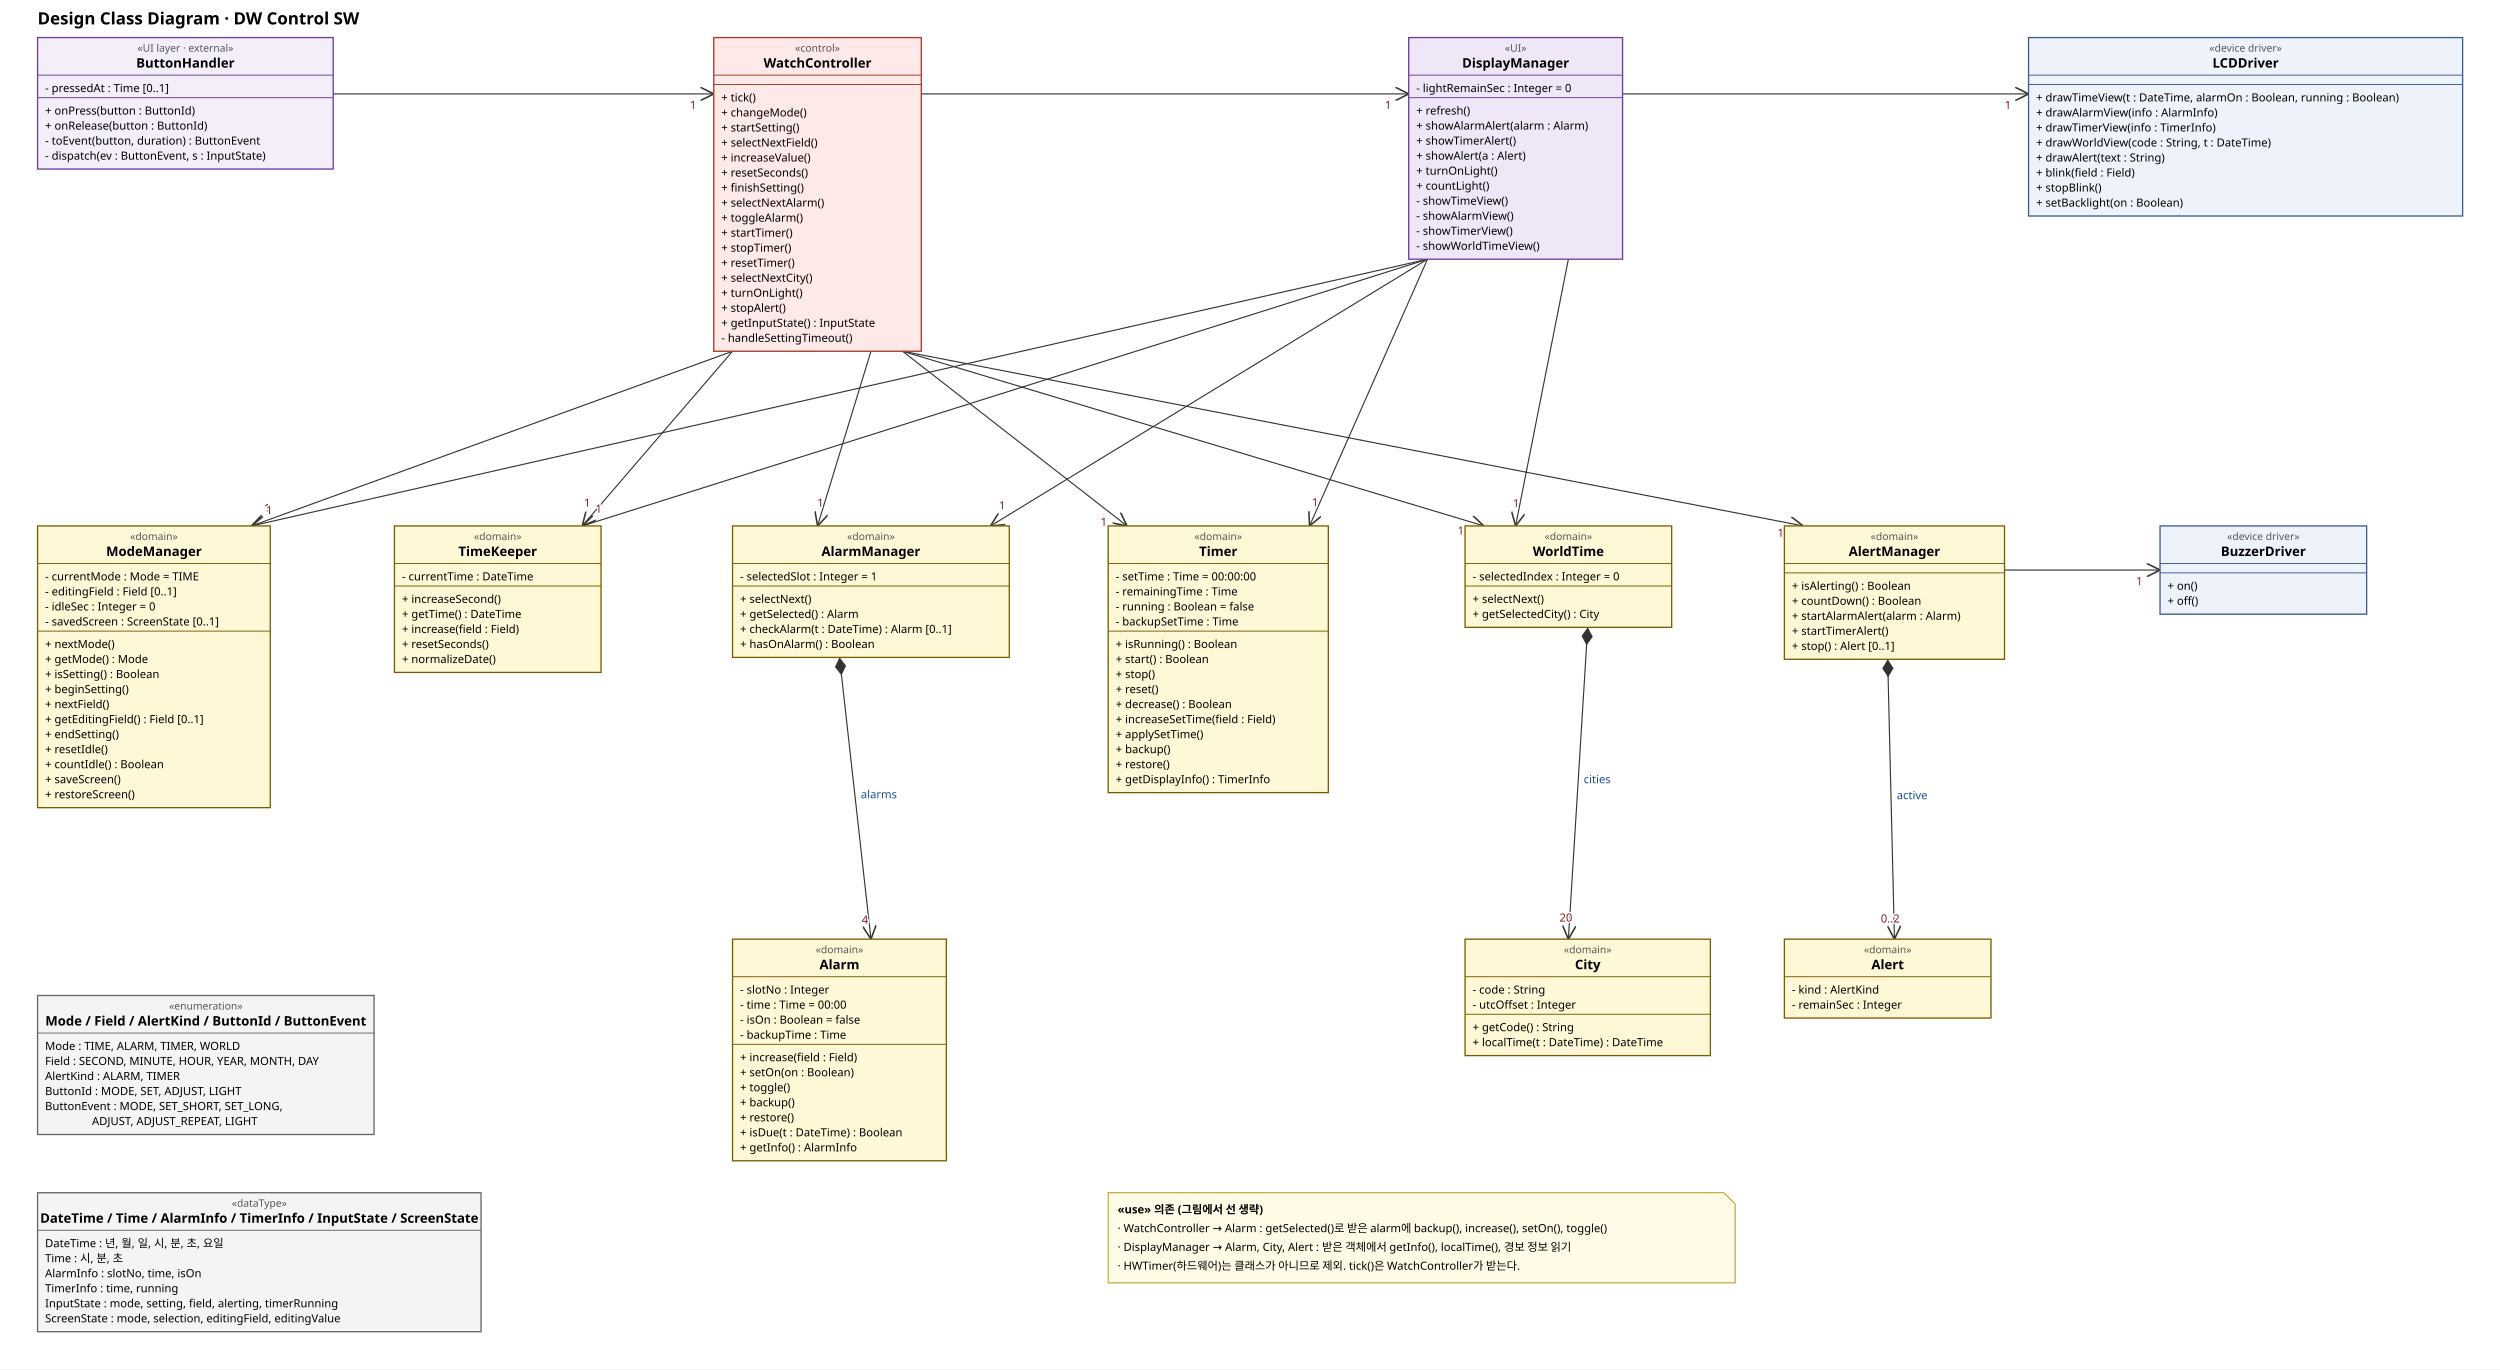
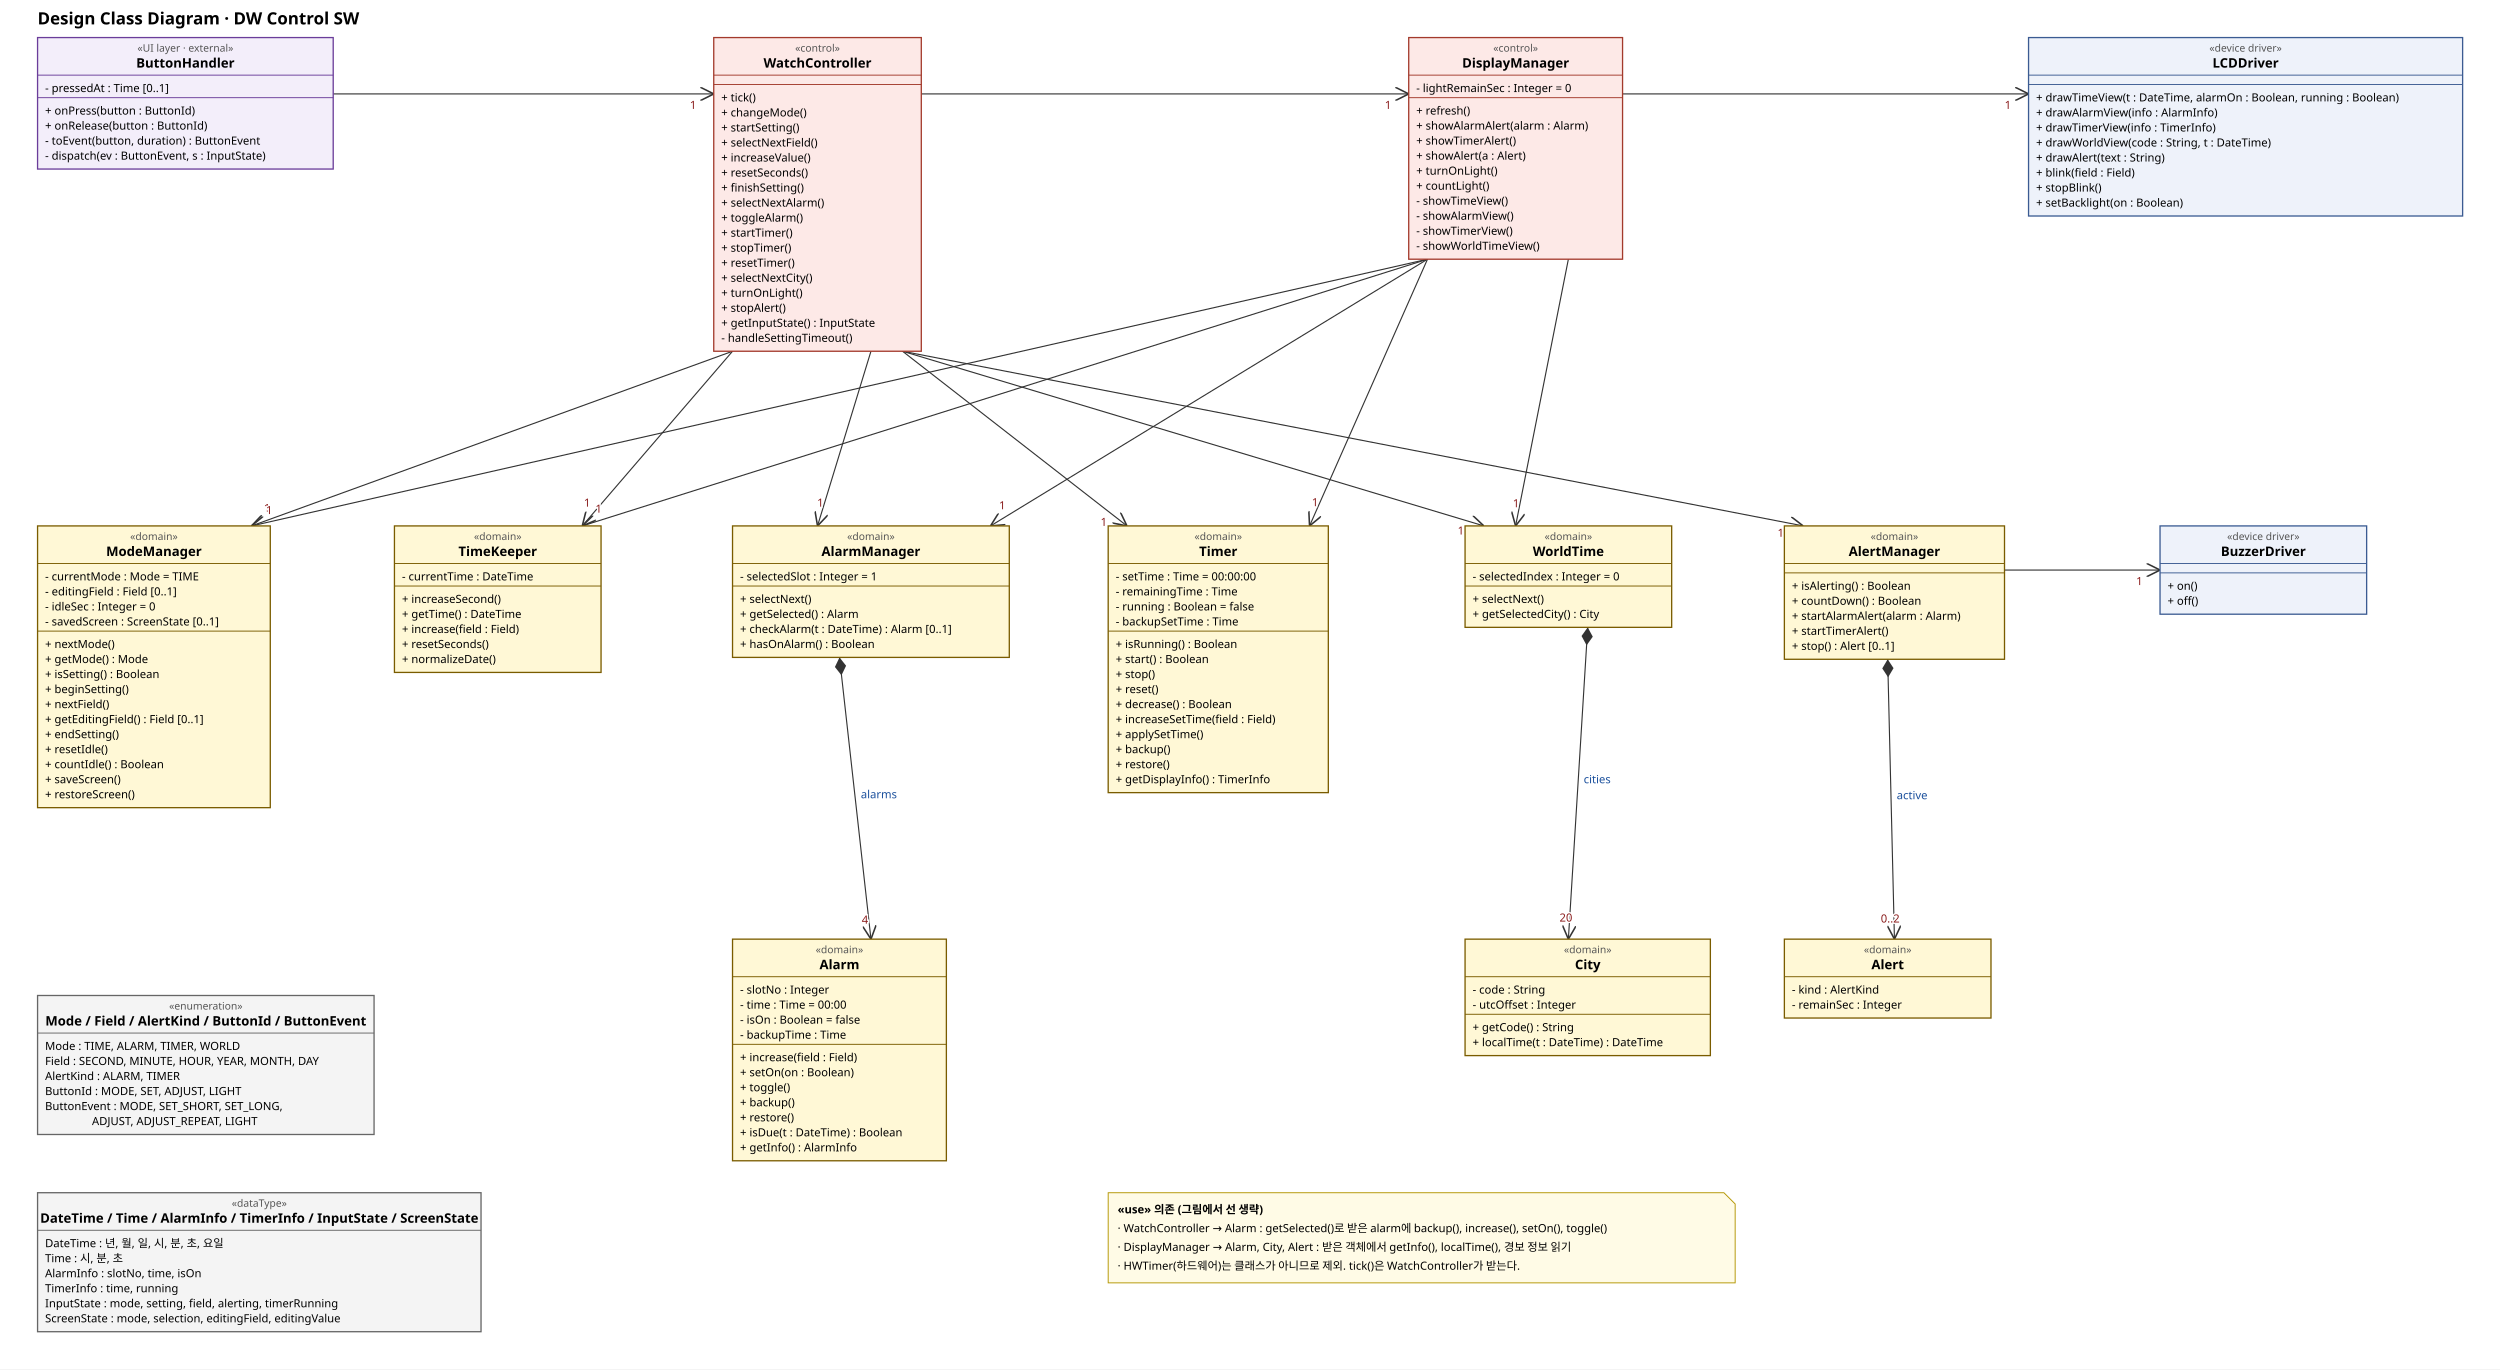
<svg xmlns="http://www.w3.org/2000/svg" width="2662" height="1458" viewBox="0 0 2662 1458" font-family="Malgun Gothic, Apple SD Gothic Neo, Noto Sans KR, WenQuanYi Zen Hei, sans-serif">
  <defs>
    <marker id="op" viewBox="0 0 12 12" refX="12" refY="6" markerWidth="12" markerHeight="12" orient="auto">
      <path d="M0,0 L12,6 L0,12" fill="none" stroke="#333" stroke-width="1.4" />
    </marker>
    <marker id="dia" viewBox="0 0 16 10" refX="16" refY="5" markerWidth="16" markerHeight="10" orient="auto-start-reverse">
      <path d="M0,5 L8,0 L16,5 L8,10 z" fill="#333" />
    </marker>
  </defs>
  <rect width="2662" height="1458" fill="#fff" />
  <text x="40" y="26" font-size="18" font-weight="bold">Design Class Diagram · DW Control SW</text>
  <line x1="354.8" y1="100.0" x2="760.0" y2="100.0" stroke="#333" stroke-width="1.2" marker-end="url(#op)" />
  <text x="738.0" y="116.0" text-anchor="middle" font-size="12" fill="#8a1c1c" stroke="#fff" stroke-width="3" paint-order="stroke">1</text>
  <line x1="981.0" y1="100.0" x2="1500.0" y2="100.0" stroke="#333" stroke-width="1.2" marker-end="url(#op)" />
  <text x="1478.0" y="116.0" text-anchor="middle" font-size="12" fill="#8a1c1c" stroke="#fff" stroke-width="3" paint-order="stroke">1</text>
  <line x1="1727.7" y1="100.0" x2="2160.0" y2="100.0" stroke="#333" stroke-width="1.2" marker-end="url(#op)" />
  <text x="2138.0" y="116.0" text-anchor="middle" font-size="12" fill="#8a1c1c" stroke="#fff" stroke-width="3" paint-order="stroke">1</text>
  <line x1="780.0" y1="374.0" x2="267.8" y2="560.0" stroke="#333" stroke-width="1.2" marker-end="url(#op)" />
  <text x="284.4" y="545.2" text-anchor="middle" font-size="12" fill="#8a1c1c" stroke="#fff" stroke-width="3" paint-order="stroke">1</text>
  <line x1="780.0" y1="374.0" x2="620.0" y2="560.0" stroke="#333" stroke-width="1.2" marker-end="url(#op)" />
  <text x="625.2" y="539.5" text-anchor="middle" font-size="12" fill="#8a1c1c" stroke="#fff" stroke-width="3" paint-order="stroke">1</text>
  <line x1="927.4" y1="374.0" x2="870.5" y2="560.0" stroke="#333" stroke-width="1.2" marker-end="url(#op)" />
  <text x="873.5" y="539.5" text-anchor="middle" font-size="12" fill="#8a1c1c" stroke="#fff" stroke-width="3" paint-order="stroke">1</text>
  <line x1="961.0" y1="374.0" x2="1200.0" y2="560.0" stroke="#333" stroke-width="1.2" marker-end="url(#op)" />
  <text x="1175.3" y="560.0" text-anchor="middle" font-size="12" fill="#8a1c1c" stroke="#fff" stroke-width="3" paint-order="stroke">1</text>
  <line x1="961.0" y1="374.0" x2="1580.0" y2="560.0" stroke="#333" stroke-width="1.2" marker-end="url(#op)" />
  <text x="1555.5" y="569.2" text-anchor="middle" font-size="12" fill="#8a1c1c" stroke="#fff" stroke-width="3" paint-order="stroke">1</text>
  <line x1="961.0" y1="374.0" x2="1920.0" y2="560.0" stroke="#333" stroke-width="1.2" marker-end="url(#op)" />
  <text x="1896.1" y="571.6" text-anchor="middle" font-size="12" fill="#8a1c1c" stroke="#fff" stroke-width="3" paint-order="stroke">1</text>
  <line x1="1520.0" y1="276.0" x2="267.8" y2="560.0" stroke="#333" stroke-width="1.2" marker-end="url(#op)" />
  <text x="286.6" y="547.4" text-anchor="middle" font-size="12" fill="#8a1c1c" stroke="#fff" stroke-width="3" paint-order="stroke">1</text>
  <line x1="1520.0" y1="276.0" x2="620.0" y2="560.0" stroke="#333" stroke-width="1.2" marker-end="url(#op)" />
  <text x="637.4" y="545.9" text-anchor="middle" font-size="12" fill="#8a1c1c" stroke="#fff" stroke-width="3" paint-order="stroke">1</text>
  <line x1="1520.0" y1="276.0" x2="1054.7" y2="560.0" stroke="#333" stroke-width="1.2" marker-end="url(#op)" />
  <text x="1067.2" y="542.3" text-anchor="middle" font-size="12" fill="#8a1c1c" stroke="#fff" stroke-width="3" paint-order="stroke">1</text>
  <line x1="1520.0" y1="276.0" x2="1394.4" y2="560.0" stroke="#333" stroke-width="1.2" marker-end="url(#op)" />
  <text x="1400.3" y="539.0" text-anchor="middle" font-size="12" fill="#8a1c1c" stroke="#fff" stroke-width="3" paint-order="stroke">1</text>
  <line x1="1670.0" y1="276.0" x2="1613.8" y2="560.0" stroke="#333" stroke-width="1.2" marker-end="url(#op)" />
  <text x="1614.3" y="540.1" text-anchor="middle" font-size="12" fill="#8a1c1c" stroke="#fff" stroke-width="3" paint-order="stroke">1</text>
  <line x1="2134.4" y1="607.0" x2="2300.0" y2="607.0" stroke="#333" stroke-width="1.2" marker-end="url(#op)" />
  <text x="2278.0" y="623.0" text-anchor="middle" font-size="12" fill="#8a1c1c" stroke="#fff" stroke-width="3" paint-order="stroke">1</text>
  <line x1="893.9" y1="700.0" x2="927.4" y2="1000.0" stroke="#333" stroke-width="1.2" marker-start="url(#dia)" marker-end="url(#op)" />
  <text x="921.0" y="983.5" text-anchor="middle" font-size="12" fill="#8a1c1c" stroke="#fff" stroke-width="3" paint-order="stroke">4</text>
  <text x="916.6" y="850.0" font-size="12" fill="#1a4f9c" stroke="#fff" stroke-width="3" paint-order="stroke">alarms</text>
  <line x1="1690.6" y1="668.0" x2="1670.0" y2="1000.0" stroke="#333" stroke-width="1.2" marker-start="url(#dia)" marker-end="url(#op)" />
  <text x="1667.4" y="981.3" text-anchor="middle" font-size="12" fill="#8a1c1c" stroke="#fff" stroke-width="3" paint-order="stroke">20</text>
  <text x="1686.3" y="834.0" font-size="12" fill="#1a4f9c" stroke="#fff" stroke-width="3" paint-order="stroke">cities</text>
  <line x1="2010.0" y1="702.0" x2="2017.2" y2="1000.0" stroke="#333" stroke-width="1.2" marker-start="url(#dia)" marker-end="url(#op)" />
  <text x="2012.7" y="982.3" text-anchor="middle" font-size="12" fill="#8a1c1c" stroke="#fff" stroke-width="3" paint-order="stroke">0..2</text>
  <text x="2019.6" y="851.0" font-size="12" fill="#1a4f9c" stroke="#fff" stroke-width="3" paint-order="stroke">active</text>
  <rect x="40" y="40" width="314.8" height="140" fill="#f3eefa" stroke="#6a3d9a" stroke-width="1.4" />
  <text x="197.4" y="55" text-anchor="middle" font-size="11" fill="#555">«UI layer · external»</text>
  <text x="197.4" y="72" text-anchor="middle" font-size="14" font-weight="bold">ButtonHandler</text>
  <line x1="40" y1="80" x2="354.8" y2="80" stroke="#6a3d9a" />
  <text x="48" y="98" font-size="12" xml:space="preserve">- pressedAt : Time [0..1]</text>
  <line x1="40" y1="104" x2="354.8" y2="104" stroke="#6a3d9a" />
  <text x="48" y="122" font-size="12">+ onPress(button : ButtonId)</text>
  <text x="48" y="138" font-size="12">+ onRelease(button : ButtonId)</text>
  <text x="48" y="154" font-size="12">- toEvent(button, duration) : ButtonEvent</text>
  <text x="48" y="170" font-size="12">- dispatch(ev : ButtonEvent, s : InputState)</text>
  <rect x="760" y="40" width="221.0" height="334" fill="#fde9e7" stroke="#a33a2c" stroke-width="1.4" />
  <text x="870.5" y="55" text-anchor="middle" font-size="11" fill="#555">«control»</text>
  <text x="870.5" y="72" text-anchor="middle" font-size="14" font-weight="bold">WatchController</text>
  <line x1="760" y1="80" x2="981.0" y2="80" stroke="#a33a2c" />
  <line x1="760" y1="90" x2="981.0" y2="90" stroke="#a33a2c" />
  <text x="768" y="108" font-size="12">+ tick()</text>
  <text x="768" y="124" font-size="12">+ changeMode()</text>
  <text x="768" y="140" font-size="12">+ startSetting()</text>
  <text x="768" y="156" font-size="12">+ selectNextField()</text>
  <text x="768" y="172" font-size="12">+ increaseValue()</text>
  <text x="768" y="188" font-size="12">+ resetSeconds()</text>
  <text x="768" y="204" font-size="12">+ finishSetting()</text>
  <text x="768" y="220" font-size="12">+ selectNextAlarm()</text>
  <text x="768" y="236" font-size="12">+ toggleAlarm()</text>
  <text x="768" y="252" font-size="12">+ startTimer()</text>
  <text x="768" y="268" font-size="12">+ stopTimer()</text>
  <text x="768" y="284" font-size="12">+ resetTimer()</text>
  <text x="768" y="300" font-size="12">+ selectNextCity()</text>
  <text x="768" y="316" font-size="12">+ turnOnLight()</text>
  <text x="768" y="332" font-size="12">+ stopAlert()</text>
  <text x="768" y="348" font-size="12">+ getInputState() : InputState</text>
  <text x="768" y="364" font-size="12">- handleSettingTimeout()</text>
-   <rect x="1500" y="40" width="227.7" height="236" fill="#efe7f7" stroke="#6a3d9a" stroke-width="1.4" />
-   <text x="1613.85" y="55" text-anchor="middle" font-size="11" fill="#555">«UI»</text>
+   <rect x="1500" y="40" width="227.7" height="236" fill="#fde9e7" stroke="#a33a2c" stroke-width="1.4" />
+   <text x="1613.85" y="55" text-anchor="middle" font-size="11" fill="#555">«control»</text>
  <text x="1613.85" y="72" text-anchor="middle" font-size="14" font-weight="bold">DisplayManager</text>
-   <line x1="1500" y1="80" x2="1727.7" y2="80" stroke="#6a3d9a" />
+   <line x1="1500" y1="80" x2="1727.7" y2="80" stroke="#a33a2c" />
  <text x="1508" y="98" font-size="12" xml:space="preserve">- lightRemainSec : Integer = 0</text>
-   <line x1="1500" y1="104" x2="1727.7" y2="104" stroke="#6a3d9a" />
+   <line x1="1500" y1="104" x2="1727.7" y2="104" stroke="#a33a2c" />
  <text x="1508" y="122" font-size="12">+ refresh()</text>
  <text x="1508" y="138" font-size="12">+ showAlarmAlert(alarm : Alarm)</text>
  <text x="1508" y="154" font-size="12">+ showTimerAlert()</text>
  <text x="1508" y="170" font-size="12">+ showAlert(a : Alert)</text>
  <text x="1508" y="186" font-size="12">+ turnOnLight()</text>
  <text x="1508" y="202" font-size="12">+ countLight()</text>
  <text x="1508" y="218" font-size="12">- showTimeView()</text>
  <text x="1508" y="234" font-size="12">- showAlarmView()</text>
  <text x="1508" y="250" font-size="12">- showTimerView()</text>
  <text x="1508" y="266" font-size="12">- showWorldTimeView()</text>
  <rect x="2160" y="40" width="462.2" height="190" fill="#eef2fa" stroke="#3b5b92" stroke-width="1.4" />
  <text x="2391.1" y="55" text-anchor="middle" font-size="11" fill="#555">«device driver»</text>
  <text x="2391.1" y="72" text-anchor="middle" font-size="14" font-weight="bold">LCDDriver</text>
  <line x1="2160" y1="80" x2="2622.2" y2="80" stroke="#3b5b92" />
  <line x1="2160" y1="90" x2="2622.2" y2="90" stroke="#3b5b92" />
  <text x="2168" y="108" font-size="12">+ drawTimeView(t : DateTime, alarmOn : Boolean, running : Boolean)</text>
  <text x="2168" y="124" font-size="12">+ drawAlarmView(info : AlarmInfo)</text>
  <text x="2168" y="140" font-size="12">+ drawTimerView(info : TimerInfo)</text>
  <text x="2168" y="156" font-size="12">+ drawWorldView(code : String, t : DateTime)</text>
  <text x="2168" y="172" font-size="12">+ drawAlert(text : String)</text>
  <text x="2168" y="188" font-size="12">+ blink(field : Field)</text>
  <text x="2168" y="204" font-size="12">+ stopBlink()</text>
  <text x="2168" y="220" font-size="12">+ setBacklight(on : Boolean)</text>
  <rect x="40" y="560" width="247.8" height="300" fill="#fff8d6" stroke="#7a5c00" stroke-width="1.4" />
  <text x="163.9" y="575" text-anchor="middle" font-size="11" fill="#555">«domain»</text>
  <text x="163.9" y="592" text-anchor="middle" font-size="14" font-weight="bold">ModeManager</text>
  <line x1="40" y1="600" x2="287.8" y2="600" stroke="#7a5c00" />
  <text x="48" y="618" font-size="12" xml:space="preserve">- currentMode : Mode = TIME</text>
  <text x="48" y="634" font-size="12" xml:space="preserve">- editingField : Field [0..1]</text>
  <text x="48" y="650" font-size="12" xml:space="preserve">- idleSec : Integer = 0</text>
  <text x="48" y="666" font-size="12" xml:space="preserve">- savedScreen : ScreenState [0..1]</text>
  <line x1="40" y1="672" x2="287.8" y2="672" stroke="#7a5c00" />
  <text x="48" y="690" font-size="12">+ nextMode()</text>
  <text x="48" y="706" font-size="12">+ getMode() : Mode</text>
  <text x="48" y="722" font-size="12">+ isSetting() : Boolean</text>
  <text x="48" y="738" font-size="12">+ beginSetting()</text>
  <text x="48" y="754" font-size="12">+ nextField()</text>
  <text x="48" y="770" font-size="12">+ getEditingField() : Field [0..1]</text>
  <text x="48" y="786" font-size="12">+ endSetting()</text>
  <text x="48" y="802" font-size="12">+ resetIdle()</text>
  <text x="48" y="818" font-size="12">+ countIdle() : Boolean</text>
  <text x="48" y="834" font-size="12">+ saveScreen()</text>
  <text x="48" y="850" font-size="12">+ restoreScreen()</text>
  <rect x="420" y="560" width="220" height="156" fill="#fff8d6" stroke="#7a5c00" stroke-width="1.4" />
  <text x="530.0" y="575" text-anchor="middle" font-size="11" fill="#555">«domain»</text>
  <text x="530.0" y="592" text-anchor="middle" font-size="14" font-weight="bold">TimeKeeper</text>
  <line x1="420" y1="600" x2="640" y2="600" stroke="#7a5c00" />
  <text x="428" y="618" font-size="12" xml:space="preserve">- currentTime : DateTime</text>
  <line x1="420" y1="624" x2="640" y2="624" stroke="#7a5c00" />
  <text x="428" y="642" font-size="12">+ increaseSecond()</text>
  <text x="428" y="658" font-size="12">+ getTime() : DateTime</text>
  <text x="428" y="674" font-size="12">+ increase(field : Field)</text>
  <text x="428" y="690" font-size="12">+ resetSeconds()</text>
  <text x="428" y="706" font-size="12">+ normalizeDate()</text>
  <rect x="780" y="560" width="294.7" height="140" fill="#fff8d6" stroke="#7a5c00" stroke-width="1.4" />
  <text x="927.35" y="575" text-anchor="middle" font-size="11" fill="#555">«domain»</text>
  <text x="927.35" y="592" text-anchor="middle" font-size="14" font-weight="bold">AlarmManager</text>
  <line x1="780" y1="600" x2="1074.7" y2="600" stroke="#7a5c00" />
  <text x="788" y="618" font-size="12" xml:space="preserve">- selectedSlot : Integer = 1</text>
  <line x1="780" y1="624" x2="1074.7" y2="624" stroke="#7a5c00" />
  <text x="788" y="642" font-size="12">+ selectNext()</text>
  <text x="788" y="658" font-size="12">+ getSelected() : Alarm</text>
  <text x="788" y="674" font-size="12">+ checkAlarm(t : DateTime) : Alarm [0..1]</text>
  <text x="788" y="690" font-size="12">+ hasOnAlarm() : Boolean</text>
  <rect x="1180" y="560" width="234.4" height="284" fill="#fff8d6" stroke="#7a5c00" stroke-width="1.4" />
  <text x="1297.2" y="575" text-anchor="middle" font-size="11" fill="#555">«domain»</text>
  <text x="1297.2" y="592" text-anchor="middle" font-size="14" font-weight="bold">Timer</text>
  <line x1="1180" y1="600" x2="1414.4" y2="600" stroke="#7a5c00" />
  <text x="1188" y="618" font-size="12" xml:space="preserve">- setTime : Time = 00:00:00</text>
  <text x="1188" y="634" font-size="12" xml:space="preserve">- remainingTime : Time</text>
  <text x="1188" y="650" font-size="12" xml:space="preserve">- running : Boolean = false</text>
  <text x="1188" y="666" font-size="12" xml:space="preserve">- backupSetTime : Time</text>
  <line x1="1180" y1="672" x2="1414.4" y2="672" stroke="#7a5c00" />
  <text x="1188" y="690" font-size="12">+ isRunning() : Boolean</text>
  <text x="1188" y="706" font-size="12">+ start() : Boolean</text>
  <text x="1188" y="722" font-size="12">+ stop()</text>
  <text x="1188" y="738" font-size="12">+ reset()</text>
  <text x="1188" y="754" font-size="12">+ decrease() : Boolean</text>
  <text x="1188" y="770" font-size="12">+ increaseSetTime(field : Field)</text>
  <text x="1188" y="786" font-size="12">+ applySetTime()</text>
  <text x="1188" y="802" font-size="12">+ backup()</text>
  <text x="1188" y="818" font-size="12">+ restore()</text>
  <text x="1188" y="834" font-size="12">+ getDisplayInfo() : TimerInfo</text>
  <rect x="1560" y="560" width="220" height="108" fill="#fff8d6" stroke="#7a5c00" stroke-width="1.4" />
  <text x="1670.0" y="575" text-anchor="middle" font-size="11" fill="#555">«domain»</text>
  <text x="1670.0" y="592" text-anchor="middle" font-size="14" font-weight="bold">WorldTime</text>
  <line x1="1560" y1="600" x2="1780" y2="600" stroke="#7a5c00" />
  <text x="1568" y="618" font-size="12" xml:space="preserve">- selectedIndex : Integer = 0</text>
  <line x1="1560" y1="624" x2="1780" y2="624" stroke="#7a5c00" />
  <text x="1568" y="642" font-size="12">+ selectNext()</text>
  <text x="1568" y="658" font-size="12">+ getSelectedCity() : City</text>
  <rect x="1900" y="560" width="234.4" height="142" fill="#fff8d6" stroke="#7a5c00" stroke-width="1.4" />
  <text x="2017.2" y="575" text-anchor="middle" font-size="11" fill="#555">«domain»</text>
  <text x="2017.2" y="592" text-anchor="middle" font-size="14" font-weight="bold">AlertManager</text>
  <line x1="1900" y1="600" x2="2134.4" y2="600" stroke="#7a5c00" />
  <line x1="1900" y1="610" x2="2134.4" y2="610" stroke="#7a5c00" />
  <text x="1908" y="628" font-size="12">+ isAlerting() : Boolean</text>
  <text x="1908" y="644" font-size="12">+ countDown() : Boolean</text>
  <text x="1908" y="660" font-size="12">+ startAlarmAlert(alarm : Alarm)</text>
  <text x="1908" y="676" font-size="12">+ startTimerAlert()</text>
  <text x="1908" y="692" font-size="12">+ stop() : Alert [0..1]</text>
  <rect x="2300" y="560" width="220" height="94" fill="#eef2fa" stroke="#3b5b92" stroke-width="1.4" />
  <text x="2410.0" y="575" text-anchor="middle" font-size="11" fill="#555">«device driver»</text>
  <text x="2410.0" y="592" text-anchor="middle" font-size="14" font-weight="bold">BuzzerDriver</text>
  <line x1="2300" y1="600" x2="2520" y2="600" stroke="#3b5b92" />
  <line x1="2300" y1="610" x2="2520" y2="610" stroke="#3b5b92" />
  <text x="2308" y="628" font-size="12">+ on()</text>
  <text x="2308" y="644" font-size="12">+ off()</text>
  <rect x="780" y="1000" width="227.7" height="236" fill="#fff8d6" stroke="#7a5c00" stroke-width="1.4" />
  <text x="893.85" y="1015" text-anchor="middle" font-size="11" fill="#555">«domain»</text>
  <text x="893.85" y="1032" text-anchor="middle" font-size="14" font-weight="bold">Alarm</text>
  <line x1="780" y1="1040" x2="1007.7" y2="1040" stroke="#7a5c00" />
  <text x="788" y="1058" font-size="12" xml:space="preserve">- slotNo : Integer</text>
  <text x="788" y="1074" font-size="12" xml:space="preserve">- time : Time = 00:00</text>
  <text x="788" y="1090" font-size="12" xml:space="preserve">- isOn : Boolean = false</text>
  <text x="788" y="1106" font-size="12" xml:space="preserve">- backupTime : Time</text>
  <line x1="780" y1="1112" x2="1007.7" y2="1112" stroke="#7a5c00" />
  <text x="788" y="1130" font-size="12">+ increase(field : Field)</text>
  <text x="788" y="1146" font-size="12">+ setOn(on : Boolean)</text>
  <text x="788" y="1162" font-size="12">+ toggle()</text>
  <text x="788" y="1178" font-size="12">+ backup()</text>
  <text x="788" y="1194" font-size="12">+ restore()</text>
  <text x="788" y="1210" font-size="12">+ isDue(t : DateTime) : Boolean</text>
  <text x="788" y="1226" font-size="12">+ getInfo() : AlarmInfo</text>
  <rect x="1560" y="1000" width="261.2" height="124" fill="#fff8d6" stroke="#7a5c00" stroke-width="1.4" />
  <text x="1690.6" y="1015" text-anchor="middle" font-size="11" fill="#555">«domain»</text>
  <text x="1690.6" y="1032" text-anchor="middle" font-size="14" font-weight="bold">City</text>
  <line x1="1560" y1="1040" x2="1821.2" y2="1040" stroke="#7a5c00" />
  <text x="1568" y="1058" font-size="12" xml:space="preserve">- code : String</text>
  <text x="1568" y="1074" font-size="12" xml:space="preserve">- utcOffset : Integer</text>
  <line x1="1560" y1="1080" x2="1821.2" y2="1080" stroke="#7a5c00" />
  <text x="1568" y="1098" font-size="12">+ getCode() : String</text>
  <text x="1568" y="1114" font-size="12">+ localTime(t : DateTime) : DateTime</text>
  <rect x="1900" y="1000" width="220" height="84" fill="#fff8d6" stroke="#7a5c00" stroke-width="1.4" />
  <text x="2010.0" y="1015" text-anchor="middle" font-size="11" fill="#555">«domain»</text>
  <text x="2010.0" y="1032" text-anchor="middle" font-size="14" font-weight="bold">Alert</text>
  <line x1="1900" y1="1040" x2="2120" y2="1040" stroke="#7a5c00" />
  <text x="1908" y="1058" font-size="12" xml:space="preserve">- kind : AlertKind</text>
  <text x="1908" y="1074" font-size="12" xml:space="preserve">- remainSec : Integer</text>
  <rect x="40" y="1060" width="358.3" height="148" fill="#f4f4f4" stroke="#666666" stroke-width="1.4" />
  <text x="219.15" y="1075" text-anchor="middle" font-size="11" fill="#555">«enumeration»</text>
  <text x="219.15" y="1092" text-anchor="middle" font-size="14" font-weight="bold">Mode / Field / AlertKind / ButtonId / ButtonEvent</text>
  <line x1="40" y1="1100" x2="398.3" y2="1100" stroke="#666666" />
  <text x="48" y="1118" font-size="12" xml:space="preserve">Mode : TIME, ALARM, TIMER, WORLD</text>
  <text x="48" y="1134" font-size="12" xml:space="preserve">Field : SECOND, MINUTE, HOUR, YEAR, MONTH, DAY</text>
  <text x="48" y="1150" font-size="12" xml:space="preserve">AlertKind : ALARM, TIMER</text>
  <text x="48" y="1166" font-size="12" xml:space="preserve">ButtonId : MODE, SET, ADJUST, LIGHT</text>
  <text x="48" y="1182" font-size="12" xml:space="preserve">ButtonEvent : MODE, SET_SHORT, SET_LONG,</text>
  <text x="48" y="1198" font-size="12" xml:space="preserve">                ADJUST, ADJUST_REPEAT, LIGHT</text>
  <rect x="40" y="1270" width="472.2" height="148" fill="#f4f4f4" stroke="#666666" stroke-width="1.4" />
  <text x="276.1" y="1285" text-anchor="middle" font-size="11" fill="#555">«dataType»</text>
  <text x="276.1" y="1302" text-anchor="middle" font-size="14" font-weight="bold">DateTime / Time / AlarmInfo / TimerInfo / InputState / ScreenState</text>
  <line x1="40" y1="1310" x2="512.2" y2="1310" stroke="#666666" />
  <text x="48" y="1328" font-size="12" xml:space="preserve">DateTime : 년, 월, 일, 시, 분, 초, 요일</text>
  <text x="48" y="1344" font-size="12" xml:space="preserve">Time : 시, 분, 초</text>
  <text x="48" y="1360" font-size="12" xml:space="preserve">AlarmInfo : slotNo, time, isOn</text>
  <text x="48" y="1376" font-size="12" xml:space="preserve">TimerInfo : time, running</text>
  <text x="48" y="1392" font-size="12" xml:space="preserve">InputState : mode, setting, field, alerting, timerRunning</text>
  <text x="48" y="1408" font-size="12" xml:space="preserve">ScreenState : mode, selection, editingField, editingValue</text>
  <path d="M1180,1270 h655.6 l12,12 v84 h-667.6 z" fill="#fffbe6" stroke="#b39500" />
  <text x="1190" y="1292" font-size="12" font-weight="bold">«use» 의존 (그림에서 선 생략)</text>
  <text x="1190" y="1312" font-size="12" font-weight="normal">· WatchController → Alarm : getSelected()로 받은 alarm에 backup(), increase(), setOn(), toggle()</text>
  <text x="1190" y="1332" font-size="12" font-weight="normal">· DisplayManager → Alarm, City, Alert : 받은 객체에서 getInfo(), localTime(), 경보 정보 읽기</text>
  <text x="1190" y="1352" font-size="12" font-weight="normal">· HWTimer(하드웨어)는 클래스가 아니므로 제외. tick()은 WatchController가 받는다.</text>
</svg>
